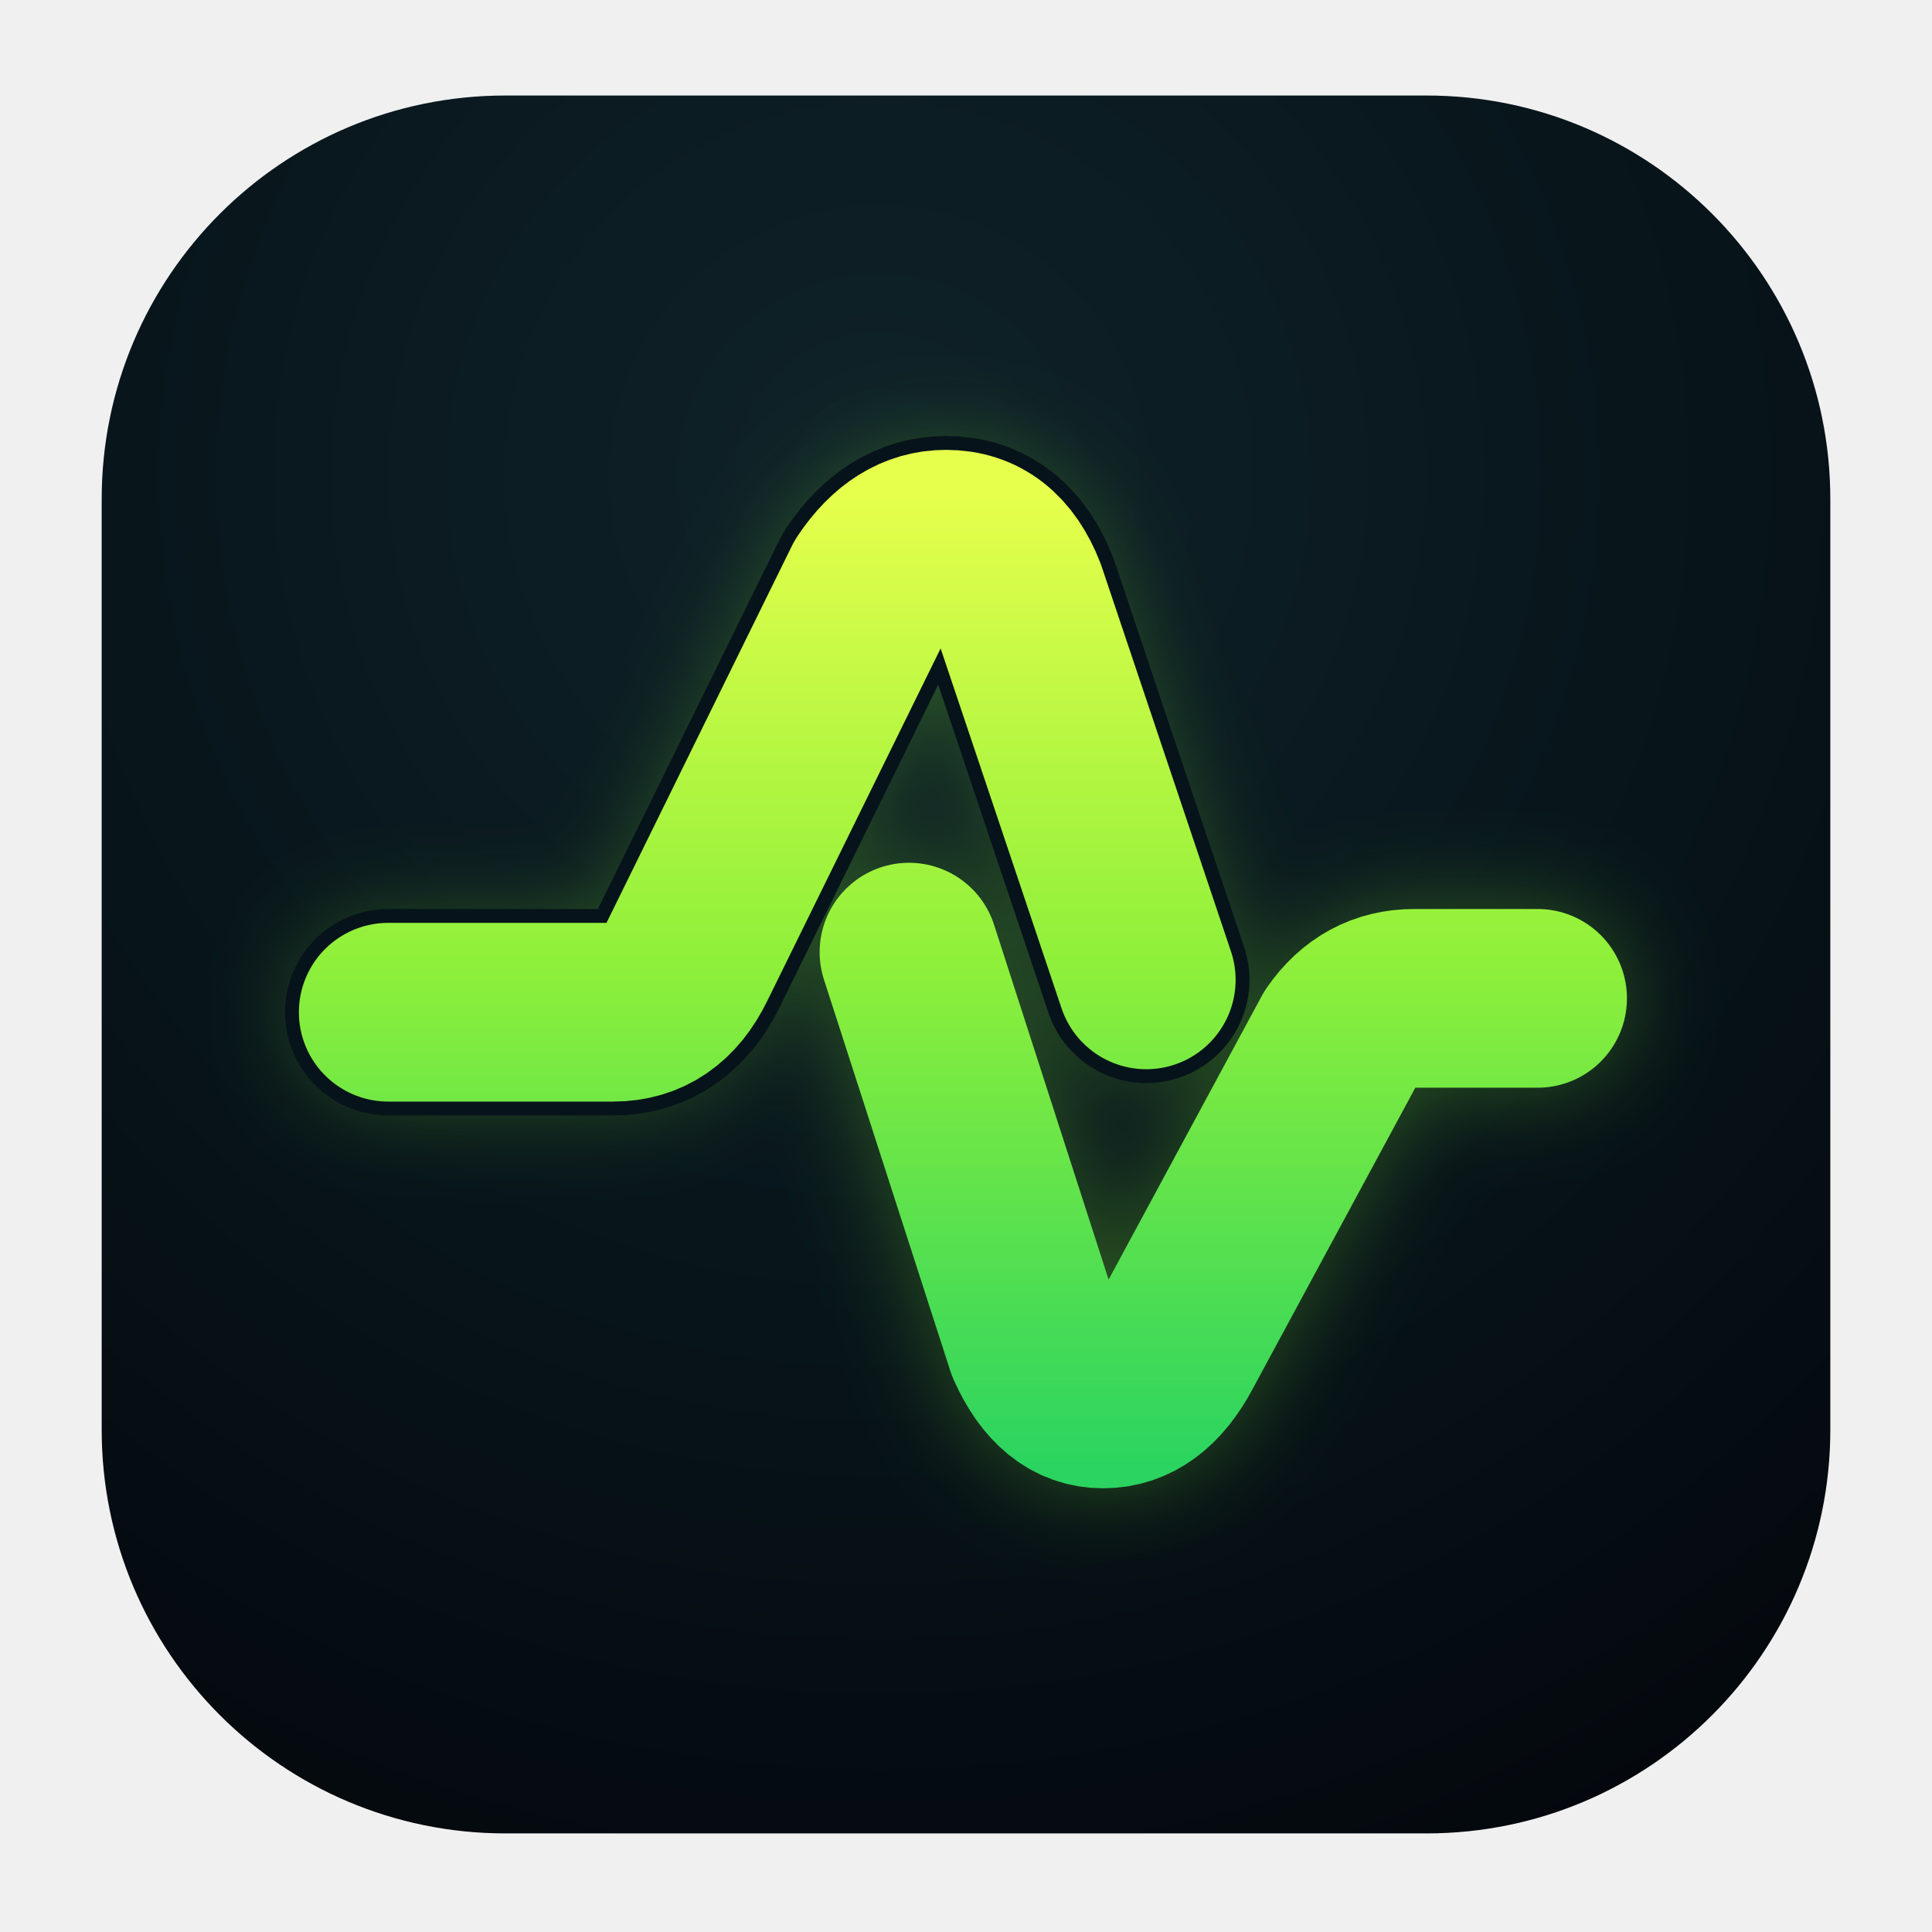
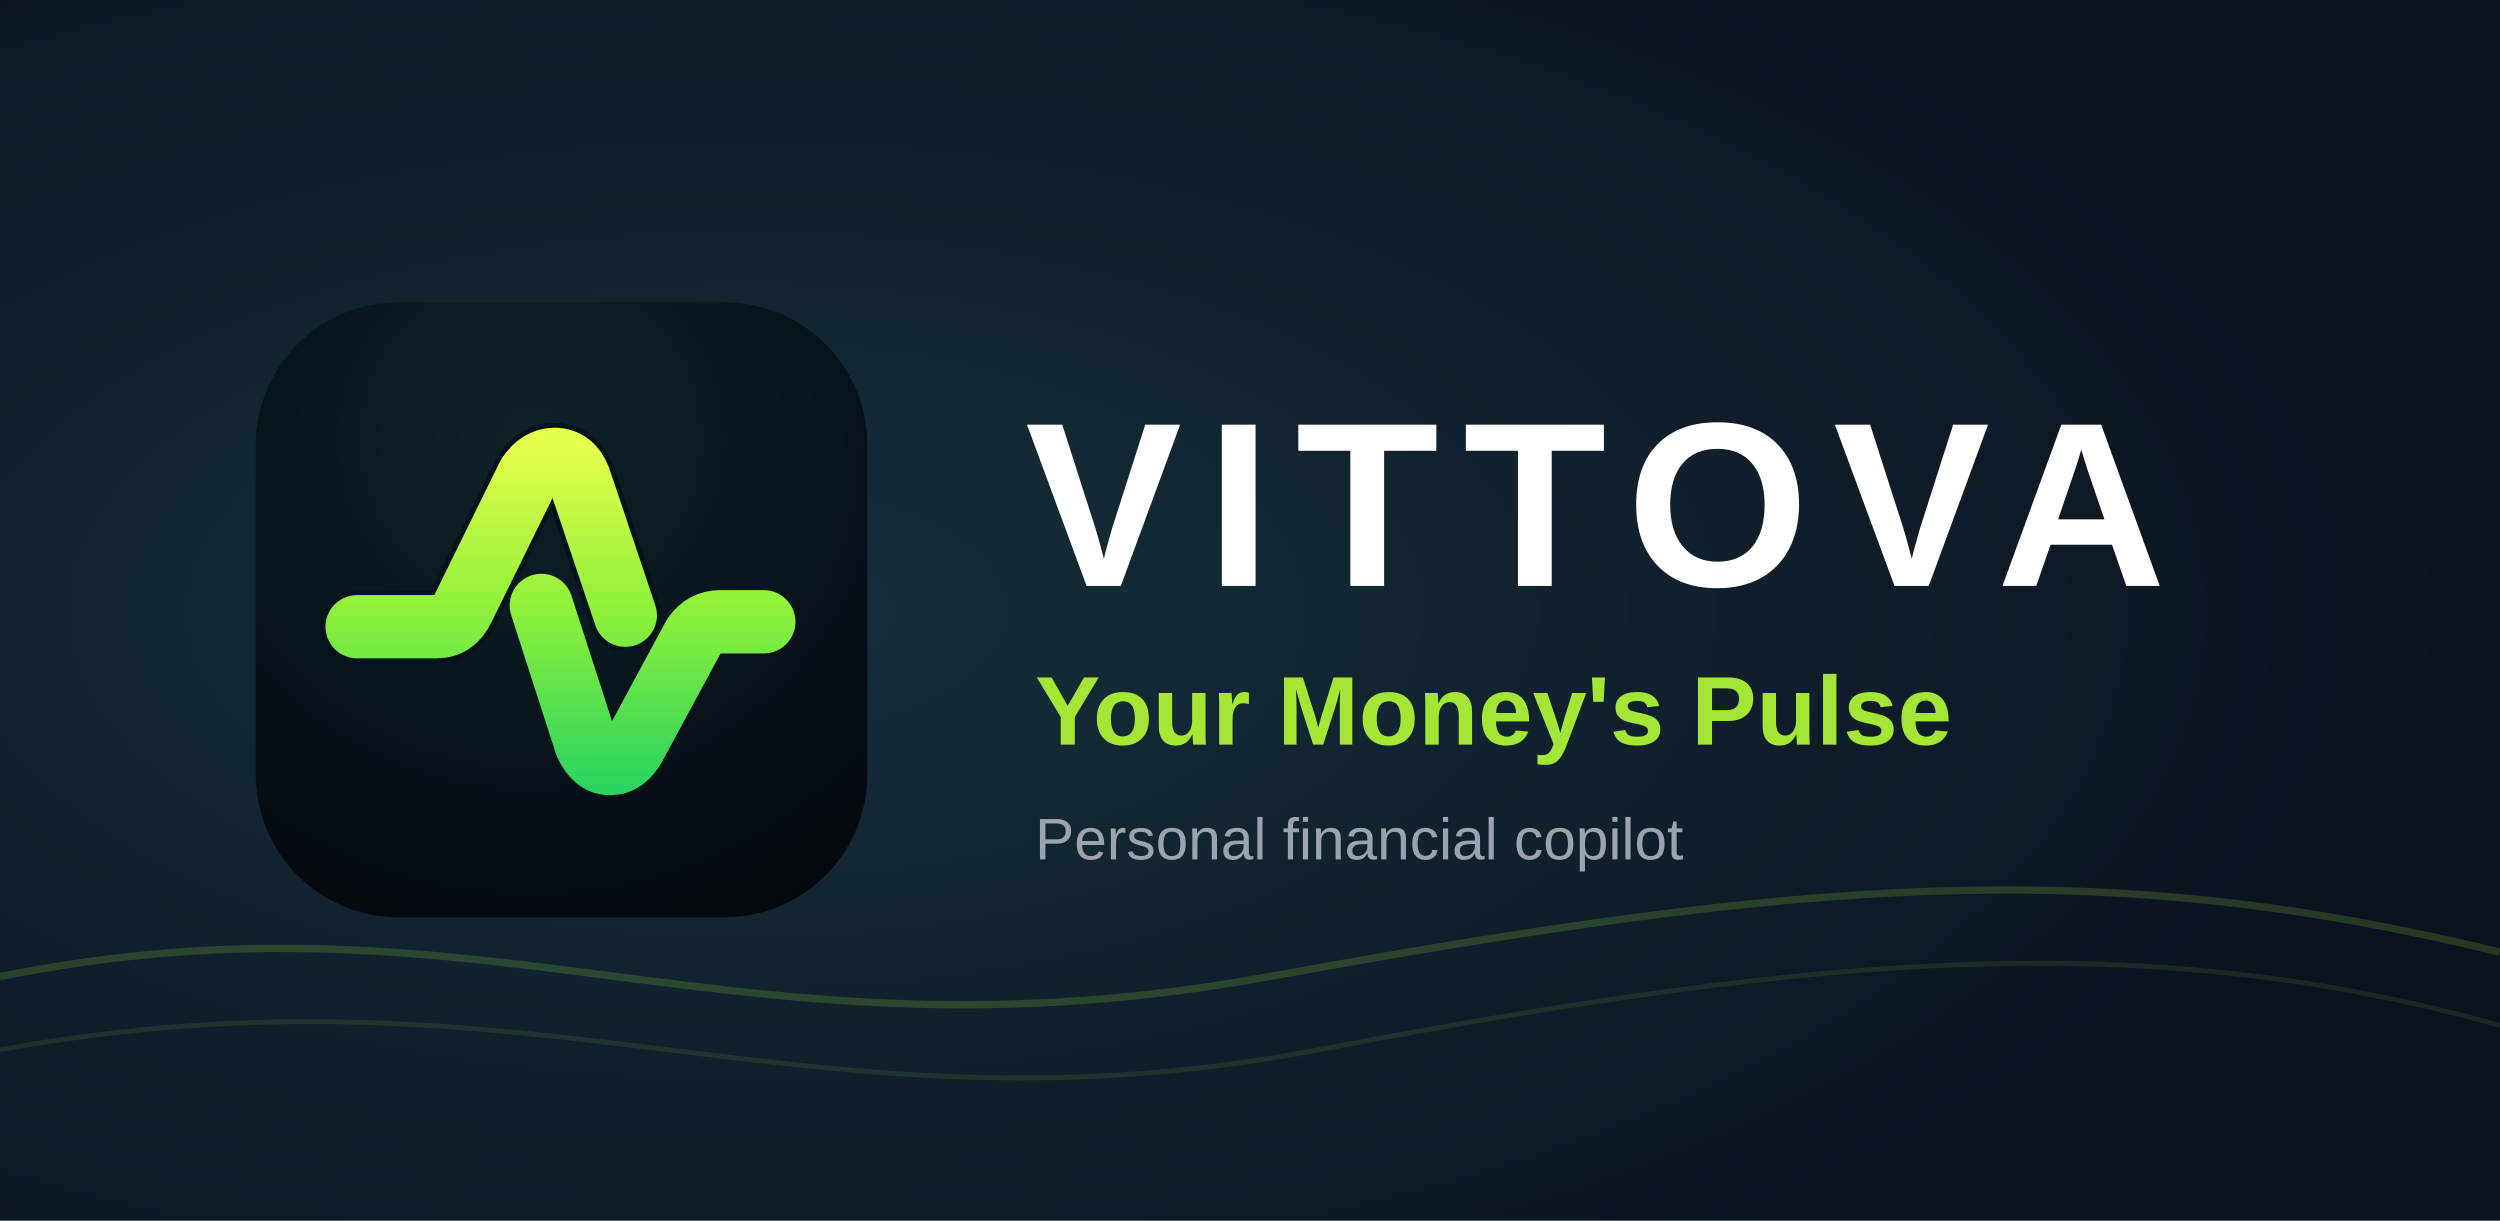
- <svg xmlns="http://www.w3.org/2000/svg" width="512" height="512" viewBox="0 0 1254 1254" role="img" aria-label="Spendly">
+ <svg xmlns="http://www.w3.org/2000/svg" width="1024" height="500" viewBox="0 0 1024 500">
  <defs>
-     <radialGradient id="tile" cx="45%" cy="22%" r="90%">
-       <stop offset="0%" stop-color="#0F2329" />
-       <stop offset="55%" stop-color="#07141A" />
-       <stop offset="100%" stop-color="#04070C" />
+     <radialGradient id="glow" cx="30%" cy="50%" r="70%">
+       <stop offset="0%" stop-color="#16303a" />
+       <stop offset="100%" stop-color="#0B1220" />
    </radialGradient>
-     <linearGradient id="pulse" x1="0" y1="320" x2="0" y2="950" gradientUnits="userSpaceOnUse">
-       <stop offset="0%" stop-color="#E6FF4C" />
-       <stop offset="48%" stop-color="#8FF03A" />
-       <stop offset="100%" stop-color="#2BD460" />
-     </linearGradient>
-     <filter id="glow" x="-30%" y="-30%" width="160%" height="160%">
-       <feGaussianBlur stdDeviation="30" />
-     </filter>
  </defs>
-   <rect x="66" y="62" width="1122" height="1128" rx="262" fill="url(#tile)" />
-   <g fill="none" stroke-linecap="round" stroke-linejoin="round">
-     <g stroke="#7BEA2F" stroke-width="116" opacity="0.3" filter="url(#glow)">
-       <path d="M252 657 H398 Q430 657 446 624 L566 380 Q586 350 614 350 Q646 350 660 386 L744 636" />
-       <path d="M590 618 L672 872 Q688 908 716 908 Q744 908 762 874 L870 674 Q888 648 918 648 H998" />
+   <rect width="1024" height="500" fill="url(#glow)" />
+   <path d="M0 400 C200 360 300 440 520 400 S860 350 1024 390" stroke="#A3E635" stroke-opacity=".18" stroke-width="3" fill="none" />
+   <path d="M0 430 C220 390 330 470 540 430 S880 380 1024 420" stroke="#A3E635" stroke-opacity=".10" stroke-width="2" fill="none" />
+   <svg x="90" y="110" width="280" height="280" viewBox="0 0 1254 1254">
+     <defs>
+       <radialGradient id="tile" cx="45%" cy="22%" r="90%">
+         <stop offset="0%" stop-color="#0F2329" />
+         <stop offset="55%" stop-color="#07141A" />
+         <stop offset="100%" stop-color="#04070C" />
+       </radialGradient>
+       <linearGradient id="pulse" x1="0" y1="320" x2="0" y2="950" gradientUnits="userSpaceOnUse">
+         <stop offset="0%" stop-color="#E6FF4C" />
+         <stop offset="48%" stop-color="#8FF03A" />
+         <stop offset="100%" stop-color="#2BD460" />
+       </linearGradient>
+       <filter id="glow" x="-30%" y="-30%" width="160%" height="160%">
+         <feGaussianBlur stdDeviation="30" />
+       </filter>
+     </defs>
+     <rect x="66" y="62" width="1122" height="1128" rx="262" fill="url(#tile)" />
+     <g fill="none" stroke-linecap="round" stroke-linejoin="round">
+       <g stroke="#7BEA2F" stroke-width="116" opacity="0.3" filter="url(#glow)">
+         <path d="M252 657 H398 Q430 657 446 624 L566 380 Q586 350 614 350 Q646 350 660 386 L744 636" />
+         <path d="M590 618 L672 872 Q688 908 716 908 Q744 908 762 874 L870 674 Q888 648 918 648 H998" />
+       </g>
+       <path d="M590 618 L672 872 Q688 908 716 908 Q744 908 762 874 L870 674 Q888 648 918 648 H998" stroke="url(#pulse)" stroke-width="116" />
+       <path d="M252 657 H398 Q430 657 446 624 L566 380 Q586 350 614 350 Q646 350 660 386 L744 636" stroke="#07131A" stroke-width="134" />
+       <path d="M252 657 H398 Q430 657 446 624 L566 380 Q586 350 614 350 Q646 350 660 386 L744 636" stroke="url(#pulse)" stroke-width="116" />
    </g>
-     <path d="M590 618 L672 872 Q688 908 716 908 Q744 908 762 874 L870 674 Q888 648 918 648 H998" stroke="url(#pulse)" stroke-width="116" />
-     <path d="M252 657 H398 Q430 657 446 624 L566 380 Q586 350 614 350 Q646 350 660 386 L744 636" stroke="#07131A" stroke-width="134" />
-     <path d="M252 657 H398 Q430 657 446 624 L566 380 Q586 350 614 350 Q646 350 660 386 L744 636" stroke="url(#pulse)" stroke-width="116" />
-   </g>
+   </svg>
+   <text x="420" y="240" font-family="Segoe UI, Arial, sans-serif" font-size="96" font-weight="800" letter-spacing="10" fill="#FFFFFF">VITTOVA</text>
+   <text x="424" y="305" font-family="Segoe UI, Arial, sans-serif" font-size="40" font-weight="600" fill="#A3E635">Your Money's Pulse</text>
+   <text x="424" y="352" font-family="Segoe UI, Arial, sans-serif" font-size="24" fill="#9CA3AF">Personal financial copilot</text>
</svg>
